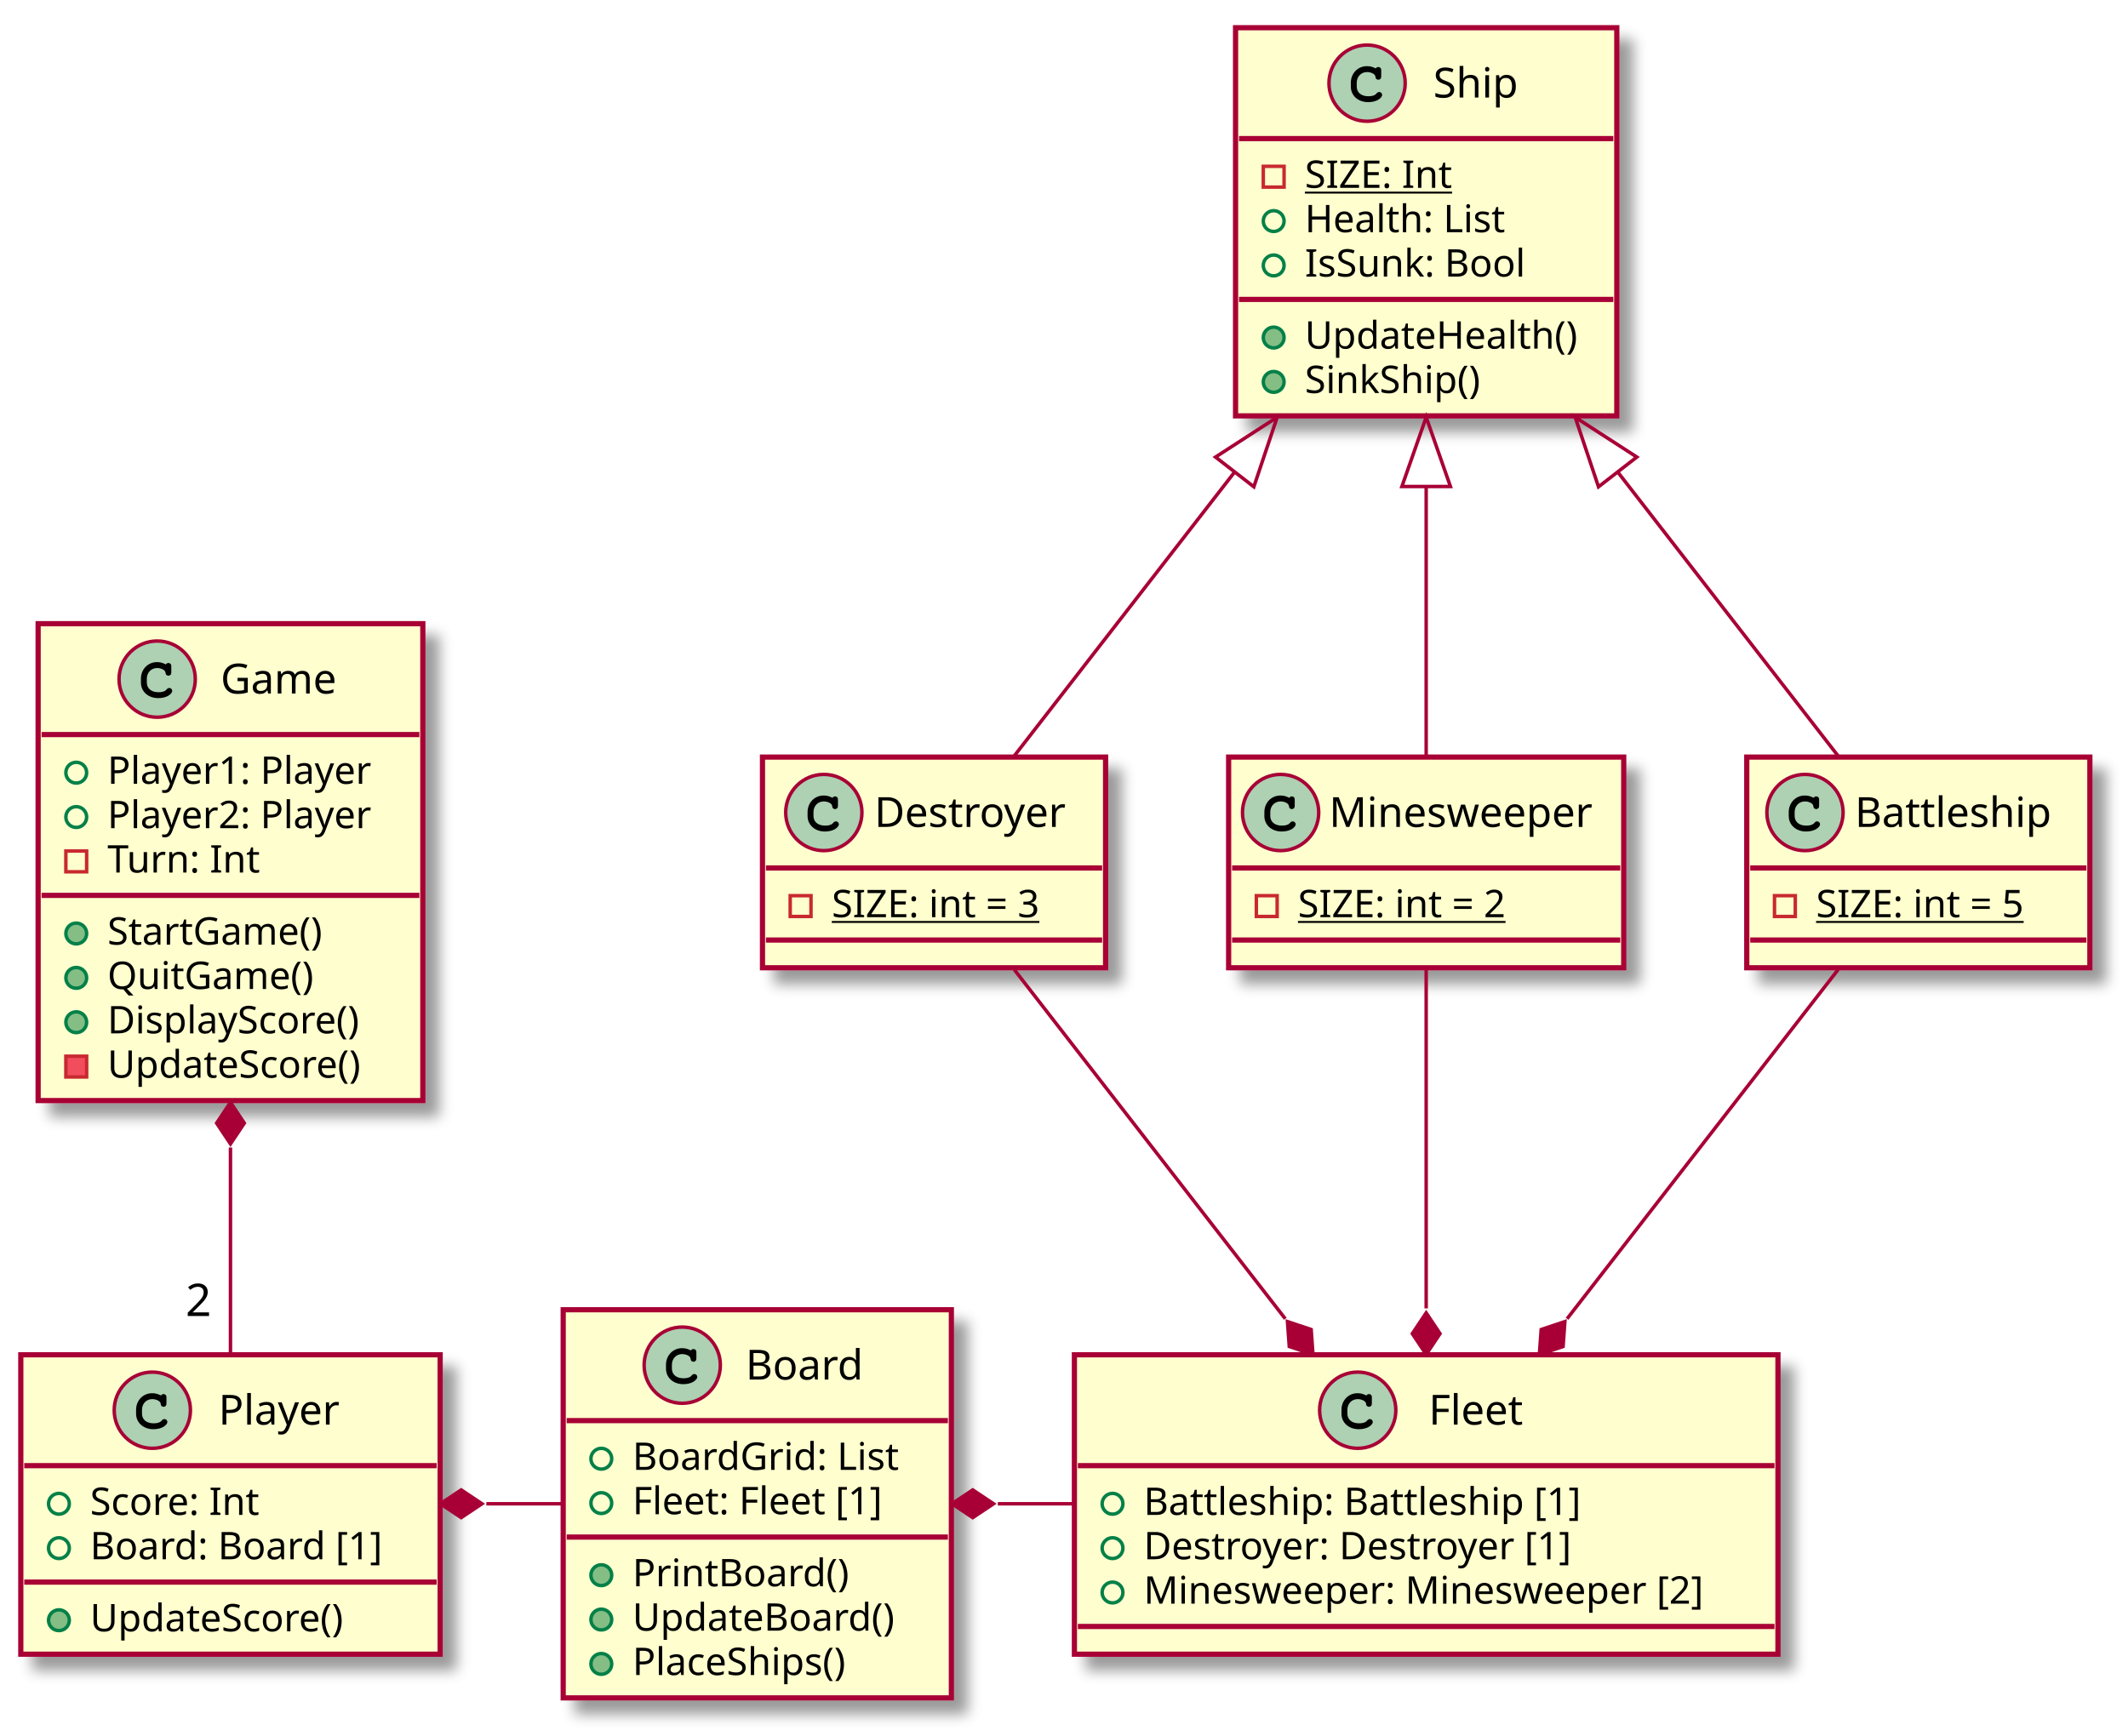
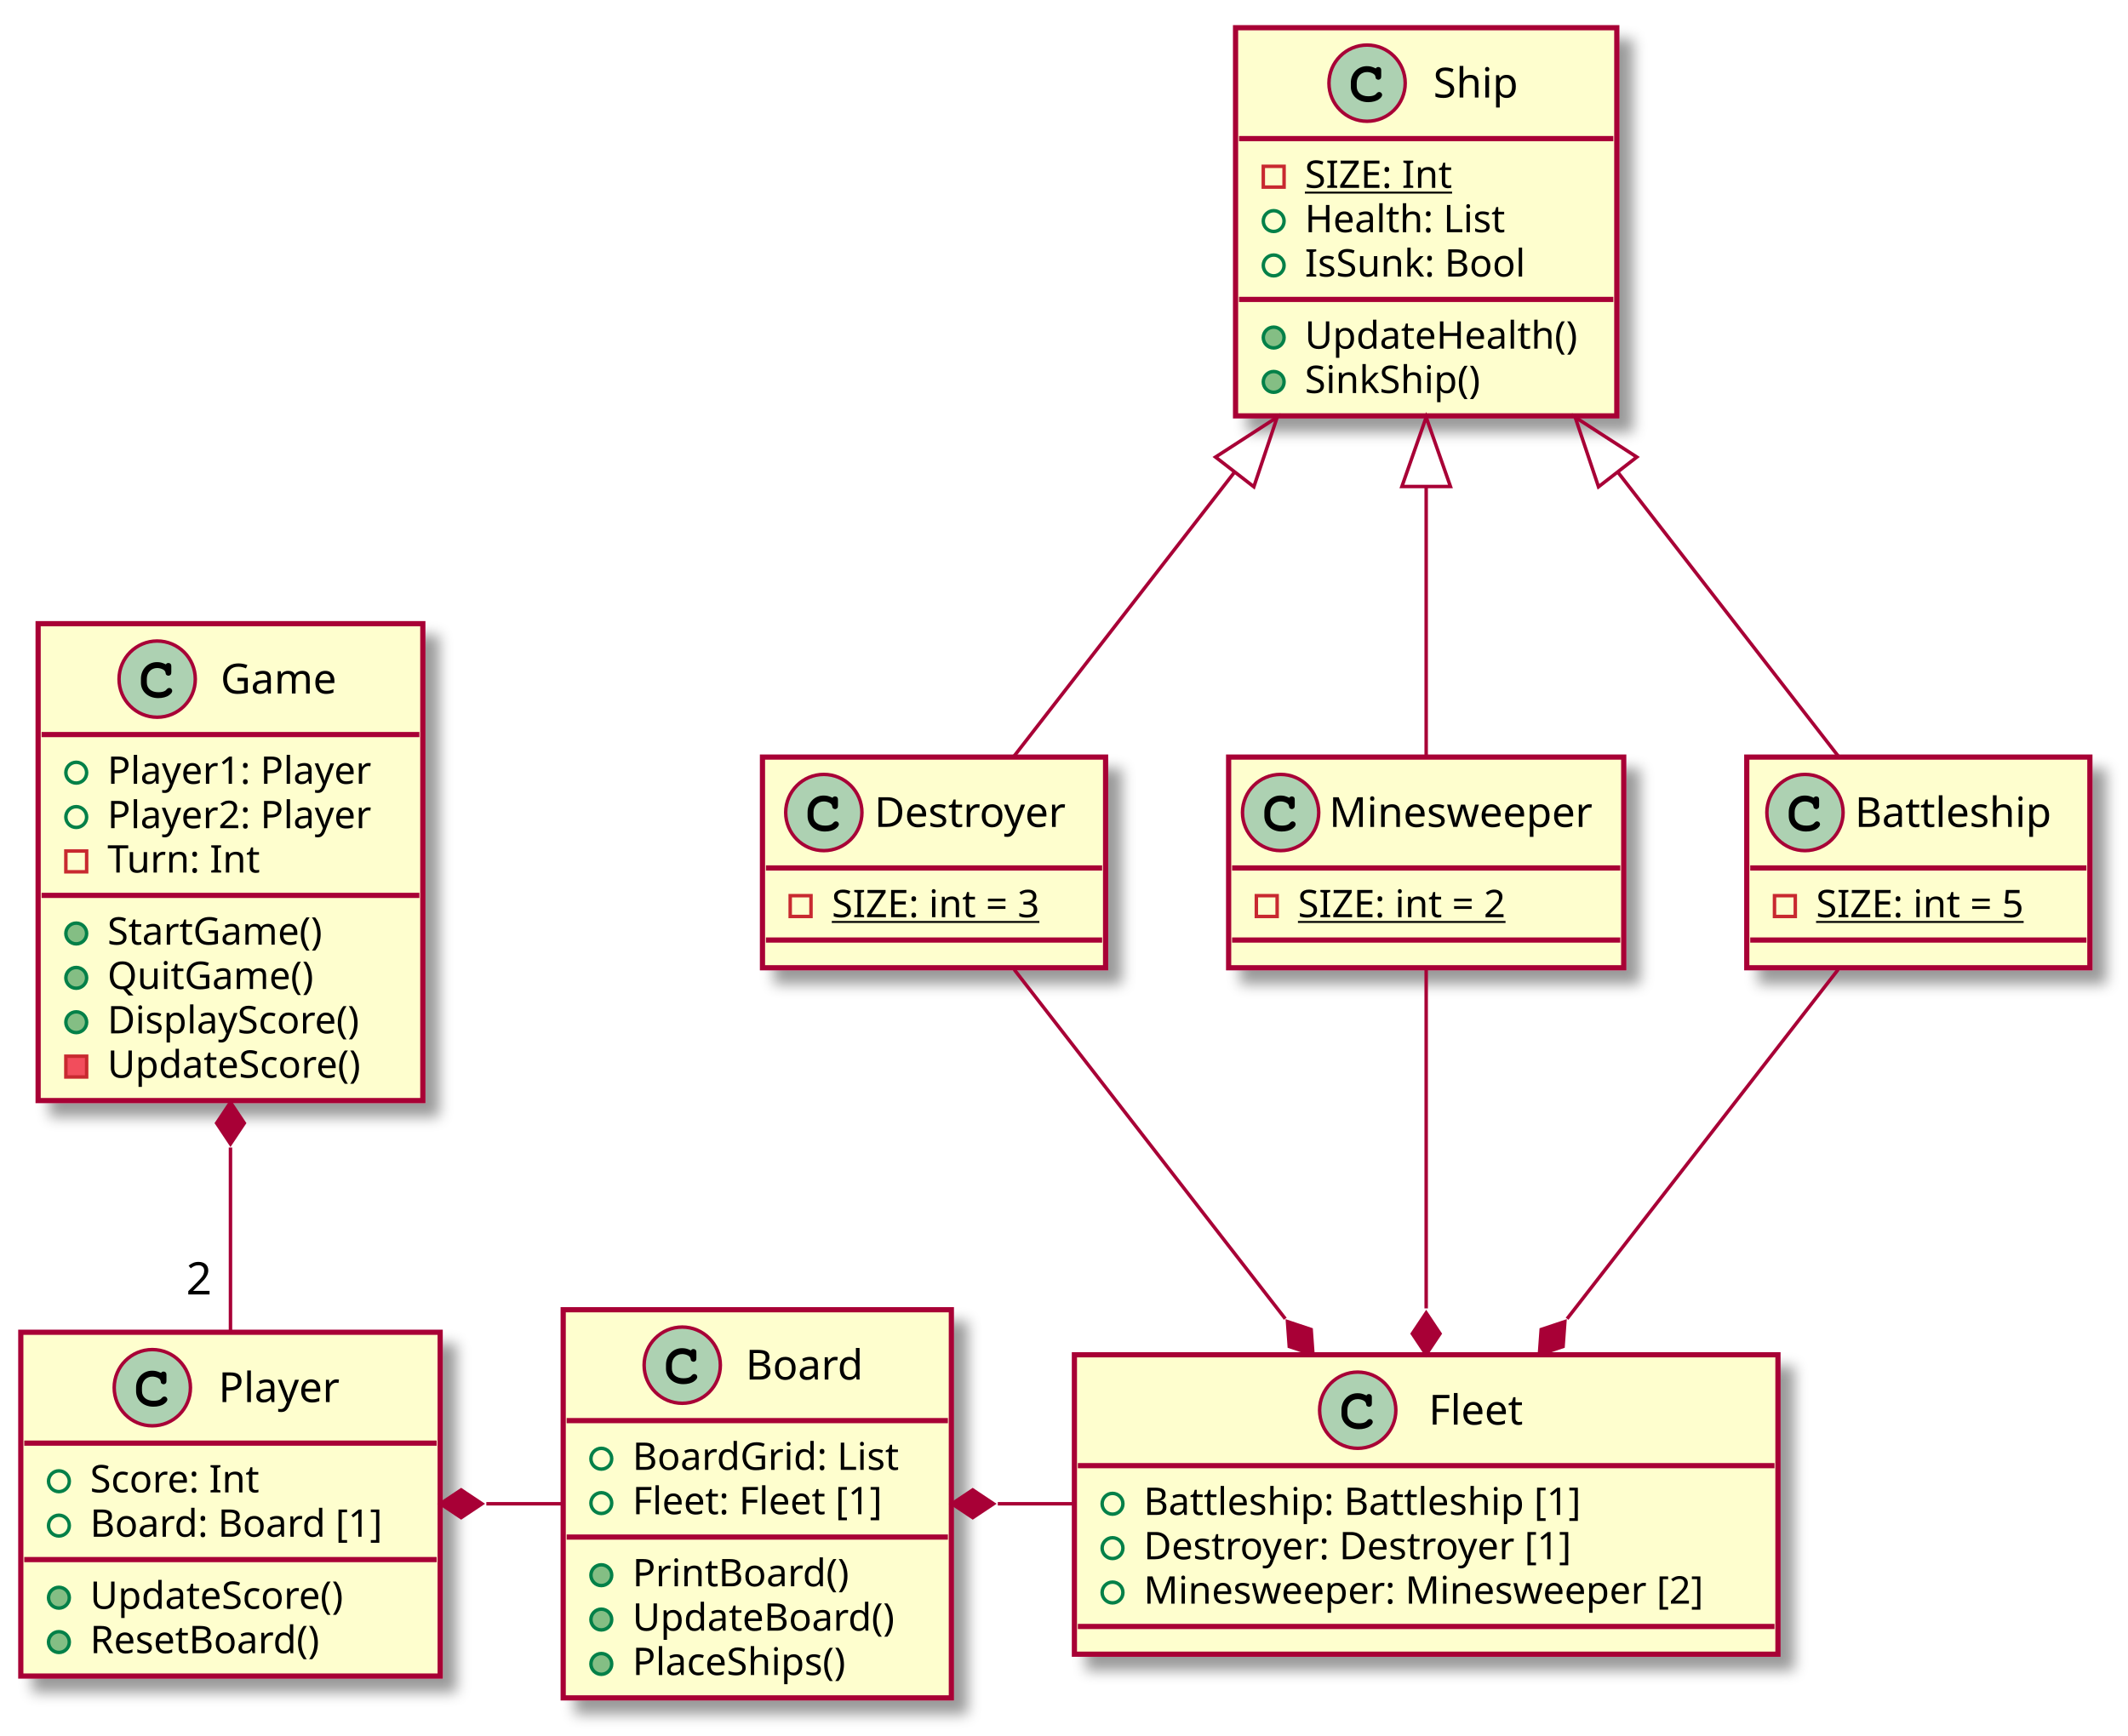
<svg xmlns="http://www.w3.org/2000/svg" contentScriptType="application/ecmascript" contentStyleType="text/css" height="501px" preserveAspectRatio="none" style="width:614px;height:501px;" version="1.1" viewBox="0 0 614 501" width="614px" zoomAndPan="magnify">
  <defs>
-     <filter height="300%" id="f1xkwtcz4567qz" width="300%" x="-1" y="-1">
+     <filter height="300%" id="f1buubkhxkmzqp" width="300%" x="-1" y="-1">
      <feGaussianBlur result="blurOut" stdDeviation="2.0" />
      <feColorMatrix in="blurOut" result="blurOut2" type="matrix" values="0 0 0 0 0 0 0 0 0 0 0 0 0 0 0 0 0 0 .4 0" />
      <feOffset dx="4.0" dy="4.0" in="blurOut2" result="blurOut3" />
      <feBlend in="SourceGraphic" in2="blurOut3" mode="normal" />
    </filter>
  </defs>
  <g>
-     <rect fill="#FEFECE" filter="url(#f1xkwtcz4567qz)" height="137.633" id="Game" style="stroke: #A80036; stroke-width: 1.5;" width="111" x="11" y="180" />
+     <rect fill="#FEFECE" filter="url(#f1buubkhxkmzqp)" height="137.633" id="Game" style="stroke: #A80036; stroke-width: 1.5;" width="111" x="11" y="180" />
    <ellipse cx="45.35" cy="196" fill="#ADD1B2" rx="11" ry="11" style="stroke: #A80036; stroke-width: 1.0;" />
    <path d="M47.694,191.672 L47.866,191.75 C48.084,191.438 48.288,191.344 48.584,191.344 C48.881,191.344 49.163,191.484 49.319,191.75 C49.413,191.906 49.428,192.031 49.428,192.469 L49.428,193.891 C49.428,194.312 49.397,194.5 49.288,194.656 C49.116,194.875 48.85,195.016 48.584,195.016 C48.366,195.016 48.131,194.906 47.991,194.766 C47.85,194.641 47.819,194.516 47.756,194.109 C47.663,193.703 47.491,193.484 47.006,193.203 C46.538,192.953 45.928,192.797 45.35,192.797 C43.616,192.797 42.366,194.109 42.366,195.891 L42.366,196.984 C42.366,198.688 43.663,199.781 45.709,199.781 C46.475,199.781 47.163,199.656 47.584,199.391 C47.772,199.297 47.772,199.297 48.225,198.812 C48.413,198.625 48.616,198.547 48.834,198.547 C49.303,198.547 49.694,198.938 49.694,199.391 C49.694,199.781 49.366,200.234 48.788,200.641 C48.038,201.188 46.881,201.484 45.663,201.484 C42.772,201.484 40.663,199.594 40.663,197.016 L40.663,195.891 C40.663,193.172 42.663,191.094 45.288,191.094 C46.163,191.094 46.756,191.234 47.694,191.672 Z " />
    <text fill="#000000" font-family="sans-serif" font-size="12" lengthAdjust="spacingAndGlyphs" textLength="36" x="63.65" y="200.154">Game</text>
    <line style="stroke: #A80036; stroke-width: 1.5;" x1="12" x2="121" y1="212" y2="212" />
    <ellipse cx="22" cy="223" fill="none" rx="3" ry="3" style="stroke: #038048; stroke-width: 1.0;" />
    <text fill="#000000" font-family="sans-serif" font-size="11" lengthAdjust="spacingAndGlyphs" textLength="85" x="31" y="226.21">Player1: Player</text>
    <ellipse cx="22" cy="235.805" fill="none" rx="3" ry="3" style="stroke: #038048; stroke-width: 1.0;" />
    <text fill="#000000" font-family="sans-serif" font-size="11" lengthAdjust="spacingAndGlyphs" textLength="85" x="31" y="239.015">Player2: Player</text>
    <rect fill="none" height="6" style="stroke: #C82930; stroke-width: 1.0;" width="6" x="19" y="245.609" />
    <text fill="#000000" font-family="sans-serif" font-size="11" lengthAdjust="spacingAndGlyphs" textLength="48" x="31" y="251.82">Turn: Int</text>
    <line style="stroke: #A80036; stroke-width: 1.5;" x1="12" x2="121" y1="258.414" y2="258.414" />
    <ellipse cx="22" cy="269.414" fill="#84BE84" rx="3" ry="3" style="stroke: #038048; stroke-width: 1.0;" />
    <text fill="#000000" font-family="sans-serif" font-size="11" lengthAdjust="spacingAndGlyphs" textLength="70" x="31" y="272.625">StartGame()</text>
    <ellipse cx="22" cy="282.219" fill="#84BE84" rx="3" ry="3" style="stroke: #038048; stroke-width: 1.0;" />
    <text fill="#000000" font-family="sans-serif" font-size="11" lengthAdjust="spacingAndGlyphs" textLength="65" x="31" y="285.429">QuitGame()</text>
    <ellipse cx="22" cy="295.023" fill="#84BE84" rx="3" ry="3" style="stroke: #038048; stroke-width: 1.0;" />
    <text fill="#000000" font-family="sans-serif" font-size="11" lengthAdjust="spacingAndGlyphs" textLength="82" x="31" y="298.234">DisplayScore()</text>
    <rect fill="#F24D5C" height="6" style="stroke: #C82930; stroke-width: 1.0;" width="6" x="19" y="304.828" />
    <text fill="#000000" font-family="sans-serif" font-size="11" lengthAdjust="spacingAndGlyphs" textLength="81" x="31" y="311.039">UpdateScore()</text>
-     <rect fill="#FEFECE" filter="url(#f1xkwtcz4567qz)" height="112.023" id="Board" style="stroke: #A80036; stroke-width: 1.5;" width="112" x="162.5" y="378" />
+     <rect fill="#FEFECE" filter="url(#f1buubkhxkmzqp)" height="112.023" id="Board" style="stroke: #A80036; stroke-width: 1.5;" width="112" x="162.5" y="378" />
    <ellipse cx="196.85" cy="394" fill="#ADD1B2" rx="11" ry="11" style="stroke: #A80036; stroke-width: 1.0;" />
    <path d="M199.194,389.672 L199.366,389.75 C199.584,389.438 199.787,389.344 200.084,389.344 C200.381,389.344 200.662,389.484 200.819,389.75 C200.912,389.906 200.928,390.031 200.928,390.469 L200.928,391.891 C200.928,392.312 200.897,392.5 200.787,392.656 C200.616,392.875 200.35,393.016 200.084,393.016 C199.866,393.016 199.631,392.906 199.491,392.766 C199.35,392.641 199.319,392.516 199.256,392.109 C199.162,391.703 198.991,391.484 198.506,391.203 C198.037,390.953 197.428,390.797 196.85,390.797 C195.116,390.797 193.866,392.109 193.866,393.891 L193.866,394.984 C193.866,396.688 195.162,397.781 197.209,397.781 C197.975,397.781 198.662,397.656 199.084,397.391 C199.272,397.297 199.272,397.297 199.725,396.812 C199.912,396.625 200.116,396.547 200.334,396.547 C200.803,396.547 201.194,396.938 201.194,397.391 C201.194,397.781 200.866,398.234 200.287,398.641 C199.537,399.188 198.381,399.484 197.162,399.484 C194.272,399.484 192.162,397.594 192.162,395.016 L192.162,393.891 C192.162,391.172 194.162,389.094 196.787,389.094 C197.662,389.094 198.256,389.234 199.194,389.672 Z " />
    <text fill="#000000" font-family="sans-serif" font-size="12" lengthAdjust="spacingAndGlyphs" textLength="37" x="215.15" y="398.154">Board</text>
    <line style="stroke: #A80036; stroke-width: 1.5;" x1="163.5" x2="273.5" y1="410" y2="410" />
    <ellipse cx="173.5" cy="421" fill="none" rx="3" ry="3" style="stroke: #038048; stroke-width: 1.0;" />
    <text fill="#000000" font-family="sans-serif" font-size="11" lengthAdjust="spacingAndGlyphs" textLength="86" x="182.5" y="424.21">BoardGrid: List</text>
    <ellipse cx="173.5" cy="433.805" fill="none" rx="3" ry="3" style="stroke: #038048; stroke-width: 1.0;" />
    <text fill="#000000" font-family="sans-serif" font-size="11" lengthAdjust="spacingAndGlyphs" textLength="81" x="182.5" y="437.015">Fleet: Fleet [1]</text>
    <line style="stroke: #A80036; stroke-width: 1.5;" x1="163.5" x2="273.5" y1="443.609" y2="443.609" />
    <ellipse cx="173.5" cy="454.609" fill="#84BE84" rx="3" ry="3" style="stroke: #038048; stroke-width: 1.0;" />
    <text fill="#000000" font-family="sans-serif" font-size="11" lengthAdjust="spacingAndGlyphs" textLength="68" x="182.5" y="457.82">PrintBoard()</text>
    <ellipse cx="173.5" cy="467.414" fill="#84BE84" rx="3" ry="3" style="stroke: #038048; stroke-width: 1.0;" />
    <text fill="#000000" font-family="sans-serif" font-size="11" lengthAdjust="spacingAndGlyphs" textLength="82" x="182.5" y="470.625">UpdateBoard()</text>
    <ellipse cx="173.5" cy="480.219" fill="#84BE84" rx="3" ry="3" style="stroke: #038048; stroke-width: 1.0;" />
    <text fill="#000000" font-family="sans-serif" font-size="11" lengthAdjust="spacingAndGlyphs" textLength="70" x="182.5" y="483.429">PlaceShips()</text>
-     <rect fill="#FEFECE" filter="url(#f1xkwtcz4567qz)" height="86.414" id="Player" style="stroke: #A80036; stroke-width: 1.5;" width="121" x="6" y="391" />
-     <ellipse cx="43.95" cy="407" fill="#ADD1B2" rx="11" ry="11" style="stroke: #A80036; stroke-width: 1.0;" />
-     <path d="M46.294,402.672 L46.466,402.75 C46.684,402.438 46.888,402.344 47.184,402.344 C47.481,402.344 47.763,402.484 47.919,402.75 C48.013,402.906 48.028,403.031 48.028,403.469 L48.028,404.891 C48.028,405.312 47.997,405.5 47.888,405.656 C47.716,405.875 47.45,406.016 47.184,406.016 C46.966,406.016 46.731,405.906 46.591,405.766 C46.45,405.641 46.419,405.516 46.356,405.109 C46.263,404.703 46.091,404.484 45.606,404.203 C45.138,403.953 44.528,403.797 43.95,403.797 C42.216,403.797 40.966,405.109 40.966,406.891 L40.966,407.984 C40.966,409.688 42.263,410.781 44.309,410.781 C45.075,410.781 45.763,410.656 46.184,410.391 C46.372,410.297 46.372,410.297 46.825,409.812 C47.013,409.625 47.216,409.547 47.434,409.547 C47.903,409.547 48.294,409.938 48.294,410.391 C48.294,410.781 47.966,411.234 47.388,411.641 C46.638,412.188 45.481,412.484 44.263,412.484 C41.372,412.484 39.263,410.594 39.263,408.016 L39.263,406.891 C39.263,404.172 41.263,402.094 43.888,402.094 C44.763,402.094 45.356,402.234 46.294,402.672 Z " />
-     <text fill="#000000" font-family="sans-serif" font-size="12" lengthAdjust="spacingAndGlyphs" textLength="38" x="63.05" y="411.154">Player</text>
-     <line style="stroke: #A80036; stroke-width: 1.5;" x1="7" x2="126" y1="423" y2="423" />
-     <ellipse cx="17" cy="434" fill="none" rx="3" ry="3" style="stroke: #038048; stroke-width: 1.0;" />
-     <text fill="#000000" font-family="sans-serif" font-size="11" lengthAdjust="spacingAndGlyphs" textLength="55" x="26" y="437.21">Score: Int</text>
-     <ellipse cx="17" cy="446.805" fill="none" rx="3" ry="3" style="stroke: #038048; stroke-width: 1.0;" />
-     <text fill="#000000" font-family="sans-serif" font-size="11" lengthAdjust="spacingAndGlyphs" textLength="95" x="26" y="450.015">Board: Board [1]</text>
-     <line style="stroke: #A80036; stroke-width: 1.5;" x1="7" x2="126" y1="456.609" y2="456.609" />
-     <ellipse cx="17" cy="467.609" fill="#84BE84" rx="3" ry="3" style="stroke: #038048; stroke-width: 1.0;" />
-     <text fill="#000000" font-family="sans-serif" font-size="11" lengthAdjust="spacingAndGlyphs" textLength="81" x="26" y="470.82">UpdateScore()</text>
-     <rect fill="#FEFECE" filter="url(#f1xkwtcz4567qz)" height="112.023" id="Ship" style="stroke: #A80036; stroke-width: 1.5;" width="110" x="356.5" y="8" />
+     <rect fill="#FEFECE" filter="url(#f1buubkhxkmzqp)" height="99.219" id="Player" style="stroke: #A80036; stroke-width: 1.5;" width="121" x="6" y="384.5" />
+     <ellipse cx="43.95" cy="400.5" fill="#ADD1B2" rx="11" ry="11" style="stroke: #A80036; stroke-width: 1.0;" />
+     <path d="M46.294,396.172 L46.466,396.25 C46.684,395.938 46.888,395.844 47.184,395.844 C47.481,395.844 47.763,395.984 47.919,396.25 C48.013,396.406 48.028,396.531 48.028,396.969 L48.028,398.391 C48.028,398.812 47.997,399 47.888,399.156 C47.716,399.375 47.45,399.516 47.184,399.516 C46.966,399.516 46.731,399.406 46.591,399.266 C46.45,399.141 46.419,399.016 46.356,398.609 C46.263,398.203 46.091,397.984 45.606,397.703 C45.138,397.453 44.528,397.297 43.95,397.297 C42.216,397.297 40.966,398.609 40.966,400.391 L40.966,401.484 C40.966,403.188 42.263,404.281 44.309,404.281 C45.075,404.281 45.763,404.156 46.184,403.891 C46.372,403.797 46.372,403.797 46.825,403.312 C47.013,403.125 47.216,403.047 47.434,403.047 C47.903,403.047 48.294,403.438 48.294,403.891 C48.294,404.281 47.966,404.734 47.388,405.141 C46.638,405.688 45.481,405.984 44.263,405.984 C41.372,405.984 39.263,404.094 39.263,401.516 L39.263,400.391 C39.263,397.672 41.263,395.594 43.888,395.594 C44.763,395.594 45.356,395.734 46.294,396.172 Z " />
+     <text fill="#000000" font-family="sans-serif" font-size="12" lengthAdjust="spacingAndGlyphs" textLength="38" x="63.05" y="404.654">Player</text>
+     <line style="stroke: #A80036; stroke-width: 1.5;" x1="7" x2="126" y1="416.5" y2="416.5" />
+     <ellipse cx="17" cy="427.5" fill="none" rx="3" ry="3" style="stroke: #038048; stroke-width: 1.0;" />
+     <text fill="#000000" font-family="sans-serif" font-size="11" lengthAdjust="spacingAndGlyphs" textLength="55" x="26" y="430.71">Score: Int</text>
+     <ellipse cx="17" cy="440.305" fill="none" rx="3" ry="3" style="stroke: #038048; stroke-width: 1.0;" />
+     <text fill="#000000" font-family="sans-serif" font-size="11" lengthAdjust="spacingAndGlyphs" textLength="95" x="26" y="443.515">Board: Board [1]</text>
+     <line style="stroke: #A80036; stroke-width: 1.5;" x1="7" x2="126" y1="450.109" y2="450.109" />
+     <ellipse cx="17" cy="461.109" fill="#84BE84" rx="3" ry="3" style="stroke: #038048; stroke-width: 1.0;" />
+     <text fill="#000000" font-family="sans-serif" font-size="11" lengthAdjust="spacingAndGlyphs" textLength="81" x="26" y="464.32">UpdateScore()</text>
+     <ellipse cx="17" cy="473.914" fill="#84BE84" rx="3" ry="3" style="stroke: #038048; stroke-width: 1.0;" />
+     <text fill="#000000" font-family="sans-serif" font-size="11" lengthAdjust="spacingAndGlyphs" textLength="74" x="26" y="477.125">ResetBoard()</text>
+     <rect fill="#FEFECE" filter="url(#f1buubkhxkmzqp)" height="112.023" id="Ship" style="stroke: #A80036; stroke-width: 1.5;" width="110" x="356.5" y="8" />
    <ellipse cx="394.45" cy="24" fill="#ADD1B2" rx="11" ry="11" style="stroke: #A80036; stroke-width: 1.0;" />
    <path d="M396.794,19.672 L396.966,19.75 C397.184,19.438 397.387,19.344 397.684,19.344 C397.981,19.344 398.262,19.484 398.419,19.75 C398.512,19.906 398.528,20.031 398.528,20.469 L398.528,21.891 C398.528,22.312 398.497,22.5 398.387,22.656 C398.216,22.875 397.95,23.016 397.684,23.016 C397.466,23.016 397.231,22.906 397.091,22.766 C396.95,22.641 396.919,22.516 396.856,22.109 C396.762,21.703 396.591,21.484 396.106,21.203 C395.637,20.953 395.028,20.797 394.45,20.797 C392.716,20.797 391.466,22.109 391.466,23.891 L391.466,24.984 C391.466,26.688 392.762,27.781 394.809,27.781 C395.575,27.781 396.262,27.656 396.684,27.391 C396.872,27.297 396.872,27.297 397.325,26.812 C397.512,26.625 397.716,26.547 397.934,26.547 C398.403,26.547 398.794,26.938 398.794,27.391 C398.794,27.781 398.466,28.234 397.887,28.641 C397.137,29.188 395.981,29.484 394.762,29.484 C391.872,29.484 389.762,27.594 389.762,25.016 L389.762,23.891 C389.762,21.172 391.762,19.094 394.387,19.094 C395.262,19.094 395.856,19.234 396.794,19.672 Z " />
    <text fill="#000000" font-family="sans-serif" font-size="12" lengthAdjust="spacingAndGlyphs" textLength="27" x="413.55" y="28.154">Ship</text>
    <line style="stroke: #A80036; stroke-width: 1.5;" x1="357.5" x2="465.5" y1="40" y2="40" />
    <rect fill="none" height="6" style="stroke: #C82930; stroke-width: 1.0;" width="6" x="364.5" y="48" />
    <text fill="#000000" font-family="sans-serif" font-size="11" lengthAdjust="spacingAndGlyphs" text-decoration="underline" textLength="49" x="376.5" y="54.21">SIZE: Int</text>
    <ellipse cx="367.5" cy="63.805" fill="none" rx="3" ry="3" style="stroke: #038048; stroke-width: 1.0;" />
    <text fill="#000000" font-family="sans-serif" font-size="11" lengthAdjust="spacingAndGlyphs" textLength="64" x="376.5" y="67.015">Health: List</text>
    <ellipse cx="367.5" cy="76.609" fill="none" rx="3" ry="3" style="stroke: #038048; stroke-width: 1.0;" />
    <text fill="#000000" font-family="sans-serif" font-size="11" lengthAdjust="spacingAndGlyphs" textLength="71" x="376.5" y="79.82">IsSunk: Bool</text>
    <line style="stroke: #A80036; stroke-width: 1.5;" x1="357.5" x2="465.5" y1="86.414" y2="86.414" />
    <ellipse cx="367.5" cy="97.414" fill="#84BE84" rx="3" ry="3" style="stroke: #038048; stroke-width: 1.0;" />
    <text fill="#000000" font-family="sans-serif" font-size="11" lengthAdjust="spacingAndGlyphs" textLength="84" x="376.5" y="100.624">UpdateHealth()</text>
    <ellipse cx="367.5" cy="110.219" fill="#84BE84" rx="3" ry="3" style="stroke: #038048; stroke-width: 1.0;" />
    <text fill="#000000" font-family="sans-serif" font-size="11" lengthAdjust="spacingAndGlyphs" textLength="57" x="376.5" y="113.429">SinkShip()</text>
-     <rect fill="#FEFECE" filter="url(#f1xkwtcz4567qz)" height="60.805" id="Battleship" style="stroke: #A80036; stroke-width: 1.5;" width="99" x="504" y="218.5" />
+     <rect fill="#FEFECE" filter="url(#f1buubkhxkmzqp)" height="60.805" id="Battleship" style="stroke: #A80036; stroke-width: 1.5;" width="99" x="504" y="218.5" />
    <ellipse cx="520.8" cy="234.5" fill="#ADD1B2" rx="11" ry="11" style="stroke: #A80036; stroke-width: 1.0;" />
    <path d="M523.144,230.172 L523.316,230.25 C523.534,229.938 523.737,229.844 524.034,229.844 C524.331,229.844 524.612,229.984 524.769,230.25 C524.862,230.406 524.878,230.531 524.878,230.969 L524.878,232.391 C524.878,232.812 524.847,233 524.737,233.156 C524.566,233.375 524.3,233.516 524.034,233.516 C523.816,233.516 523.581,233.406 523.441,233.266 C523.3,233.141 523.269,233.016 523.206,232.609 C523.112,232.203 522.941,231.984 522.456,231.703 C521.987,231.453 521.378,231.297 520.8,231.297 C519.066,231.297 517.816,232.609 517.816,234.391 L517.816,235.484 C517.816,237.188 519.112,238.281 521.159,238.281 C521.925,238.281 522.612,238.156 523.034,237.891 C523.222,237.797 523.222,237.797 523.675,237.312 C523.862,237.125 524.066,237.047 524.284,237.047 C524.753,237.047 525.144,237.438 525.144,237.891 C525.144,238.281 524.816,238.734 524.237,239.141 C523.487,239.688 522.331,239.984 521.112,239.984 C518.222,239.984 516.112,238.094 516.112,235.516 L516.112,234.391 C516.112,231.672 518.112,229.594 520.737,229.594 C521.612,229.594 522.206,229.734 523.144,230.172 Z " />
    <text fill="#000000" font-family="sans-serif" font-size="12" lengthAdjust="spacingAndGlyphs" textLength="63" x="535.2" y="238.654">Battleship</text>
    <line style="stroke: #A80036; stroke-width: 1.5;" x1="505" x2="602" y1="250.5" y2="250.5" />
    <rect fill="none" height="6" style="stroke: #C82930; stroke-width: 1.0;" width="6" x="512" y="258.5" />
    <text fill="#000000" font-family="sans-serif" font-size="11" lengthAdjust="spacingAndGlyphs" text-decoration="underline" textLength="73" x="524" y="264.71">SIZE: int = 5</text>
    <line style="stroke: #A80036; stroke-width: 1.5;" x1="505" x2="602" y1="271.305" y2="271.305" />
-     <rect fill="#FEFECE" filter="url(#f1xkwtcz4567qz)" height="60.805" id="Destroyer" style="stroke: #A80036; stroke-width: 1.5;" width="99" x="220" y="218.5" />
+     <rect fill="#FEFECE" filter="url(#f1buubkhxkmzqp)" height="60.805" id="Destroyer" style="stroke: #A80036; stroke-width: 1.5;" width="99" x="220" y="218.5" />
    <ellipse cx="237.7" cy="234.5" fill="#ADD1B2" rx="11" ry="11" style="stroke: #A80036; stroke-width: 1.0;" />
    <path d="M240.044,230.172 L240.216,230.25 C240.434,229.938 240.637,229.844 240.934,229.844 C241.231,229.844 241.512,229.984 241.669,230.25 C241.762,230.406 241.778,230.531 241.778,230.969 L241.778,232.391 C241.778,232.812 241.747,233 241.637,233.156 C241.466,233.375 241.2,233.516 240.934,233.516 C240.716,233.516 240.481,233.406 240.341,233.266 C240.2,233.141 240.169,233.016 240.106,232.609 C240.012,232.203 239.841,231.984 239.356,231.703 C238.887,231.453 238.278,231.297 237.7,231.297 C235.966,231.297 234.716,232.609 234.716,234.391 L234.716,235.484 C234.716,237.188 236.012,238.281 238.059,238.281 C238.825,238.281 239.512,238.156 239.934,237.891 C240.122,237.797 240.122,237.797 240.575,237.312 C240.762,237.125 240.966,237.047 241.184,237.047 C241.653,237.047 242.044,237.438 242.044,237.891 C242.044,238.281 241.716,238.734 241.137,239.141 C240.387,239.688 239.231,239.984 238.012,239.984 C235.122,239.984 233.012,238.094 233.012,235.516 L233.012,234.391 C233.012,231.672 235.012,229.594 237.637,229.594 C238.512,229.594 239.106,229.734 240.044,230.172 Z " />
    <text fill="#000000" font-family="sans-serif" font-size="12" lengthAdjust="spacingAndGlyphs" textLength="61" x="252.3" y="238.654">Destroyer</text>
    <line style="stroke: #A80036; stroke-width: 1.5;" x1="221" x2="318" y1="250.5" y2="250.5" />
    <rect fill="none" height="6" style="stroke: #C82930; stroke-width: 1.0;" width="6" x="228" y="258.5" />
    <text fill="#000000" font-family="sans-serif" font-size="11" lengthAdjust="spacingAndGlyphs" text-decoration="underline" textLength="73" x="240" y="264.71">SIZE: int = 3</text>
    <line style="stroke: #A80036; stroke-width: 1.5;" x1="221" x2="318" y1="271.305" y2="271.305" />
-     <rect fill="#FEFECE" filter="url(#f1xkwtcz4567qz)" height="60.805" id="Minesweeper" style="stroke: #A80036; stroke-width: 1.5;" width="114" x="354.5" y="218.5" />
+     <rect fill="#FEFECE" filter="url(#f1buubkhxkmzqp)" height="60.805" id="Minesweeper" style="stroke: #A80036; stroke-width: 1.5;" width="114" x="354.5" y="218.5" />
    <ellipse cx="369.5" cy="234.5" fill="#ADD1B2" rx="11" ry="11" style="stroke: #A80036; stroke-width: 1.0;" />
    <path d="M371.844,230.172 L372.016,230.25 C372.234,229.938 372.438,229.844 372.734,229.844 C373.031,229.844 373.312,229.984 373.469,230.25 C373.562,230.406 373.578,230.531 373.578,230.969 L373.578,232.391 C373.578,232.812 373.547,233 373.438,233.156 C373.266,233.375 373,233.516 372.734,233.516 C372.516,233.516 372.281,233.406 372.141,233.266 C372,233.141 371.969,233.016 371.906,232.609 C371.812,232.203 371.641,231.984 371.156,231.703 C370.688,231.453 370.078,231.297 369.5,231.297 C367.766,231.297 366.516,232.609 366.516,234.391 L366.516,235.484 C366.516,237.188 367.812,238.281 369.859,238.281 C370.625,238.281 371.312,238.156 371.734,237.891 C371.922,237.797 371.922,237.797 372.375,237.312 C372.562,237.125 372.766,237.047 372.984,237.047 C373.453,237.047 373.844,237.438 373.844,237.891 C373.844,238.281 373.516,238.734 372.938,239.141 C372.188,239.688 371.031,239.984 369.812,239.984 C366.922,239.984 364.812,238.094 364.812,235.516 L364.812,234.391 C364.812,231.672 366.812,229.594 369.438,229.594 C370.312,229.594 370.906,229.734 371.844,230.172 Z " />
    <text fill="#000000" font-family="sans-serif" font-size="12" lengthAdjust="spacingAndGlyphs" textLength="82" x="383.5" y="238.654">Minesweeper</text>
    <line style="stroke: #A80036; stroke-width: 1.5;" x1="355.5" x2="467.5" y1="250.5" y2="250.5" />
    <rect fill="none" height="6" style="stroke: #C82930; stroke-width: 1.0;" width="6" x="362.5" y="258.5" />
    <text fill="#000000" font-family="sans-serif" font-size="11" lengthAdjust="spacingAndGlyphs" text-decoration="underline" textLength="73" x="374.5" y="264.71">SIZE: int = 2</text>
    <line style="stroke: #A80036; stroke-width: 1.5;" x1="355.5" x2="467.5" y1="271.305" y2="271.305" />
-     <rect fill="#FEFECE" filter="url(#f1xkwtcz4567qz)" height="86.414" id="Fleet" style="stroke: #A80036; stroke-width: 1.5;" width="203" x="310" y="391" />
+     <rect fill="#FEFECE" filter="url(#f1buubkhxkmzqp)" height="86.414" id="Fleet" style="stroke: #A80036; stroke-width: 1.5;" width="203" x="310" y="391" />
    <ellipse cx="391.75" cy="407" fill="#ADD1B2" rx="11" ry="11" style="stroke: #A80036; stroke-width: 1.0;" />
    <path d="M394.094,402.672 L394.266,402.75 C394.484,402.438 394.688,402.344 394.984,402.344 C395.281,402.344 395.562,402.484 395.719,402.75 C395.812,402.906 395.828,403.031 395.828,403.469 L395.828,404.891 C395.828,405.312 395.797,405.5 395.688,405.656 C395.516,405.875 395.25,406.016 394.984,406.016 C394.766,406.016 394.531,405.906 394.391,405.766 C394.25,405.641 394.219,405.516 394.156,405.109 C394.062,404.703 393.891,404.484 393.406,404.203 C392.938,403.953 392.328,403.797 391.75,403.797 C390.016,403.797 388.766,405.109 388.766,406.891 L388.766,407.984 C388.766,409.688 390.062,410.781 392.109,410.781 C392.875,410.781 393.562,410.656 393.984,410.391 C394.172,410.297 394.172,410.297 394.625,409.812 C394.812,409.625 395.016,409.547 395.234,409.547 C395.703,409.547 396.094,409.938 396.094,410.391 C396.094,410.781 395.766,411.234 395.188,411.641 C394.438,412.188 393.281,412.484 392.062,412.484 C389.172,412.484 387.062,410.594 387.062,408.016 L387.062,406.891 C387.062,404.172 389.062,402.094 391.688,402.094 C392.562,402.094 393.156,402.234 394.094,402.672 Z " />
    <text fill="#000000" font-family="sans-serif" font-size="12" lengthAdjust="spacingAndGlyphs" textLength="31" x="412.25" y="411.154">Fleet</text>
    <line style="stroke: #A80036; stroke-width: 1.5;" x1="311" x2="512" y1="423" y2="423" />
    <ellipse cx="321" cy="434" fill="none" rx="3" ry="3" style="stroke: #038048; stroke-width: 1.0;" />
    <text fill="#000000" font-family="sans-serif" font-size="11" lengthAdjust="spacingAndGlyphs" textLength="141" x="330" y="437.21">Battleship: Battleship [1]</text>
    <ellipse cx="321" cy="446.805" fill="none" rx="3" ry="3" style="stroke: #038048; stroke-width: 1.0;" />
    <text fill="#000000" font-family="sans-serif" font-size="11" lengthAdjust="spacingAndGlyphs" textLength="139" x="330" y="450.015">Destroyer: Destroyer [1]</text>
    <ellipse cx="321" cy="459.609" fill="none" rx="3" ry="3" style="stroke: #038048; stroke-width: 1.0;" />
    <text fill="#000000" font-family="sans-serif" font-size="11" lengthAdjust="spacingAndGlyphs" textLength="177" x="330" y="462.82">Minesweeper: Minesweeper [2]</text>
    <line style="stroke: #A80036; stroke-width: 1.5;" x1="311" x2="512" y1="469.414" y2="469.414" />
-     <path d="M66.5,331.182 C66.5,351.779 66.5,373.081 66.5,390.844 " fill="none" id="Game&lt;-Player" style="stroke: #A80036; stroke-width: 1.0;" />
+     <path d="M66.5,331.182 C66.5,349.28 66.5,367.922 66.5,384.23 " fill="none" id="Game&lt;-Player" style="stroke: #A80036; stroke-width: 1.0;" />
    <polygon fill="#A80036" points="66.5,318.142,62.5,324.142,66.5,330.142,70.5,324.142,66.5,318.142" style="stroke: #A80036; stroke-width: 1.0;" />
-     <text fill="#000000" font-family="sans-serif" font-size="13" lengthAdjust="spacingAndGlyphs" textLength="8" x="53.544" y="379.815">2</text>
+     <text fill="#000000" font-family="sans-serif" font-size="13" lengthAdjust="spacingAndGlyphs" textLength="8" x="53.694" y="373.596">2</text>
    <path d="M140.323,434 C147.69,434 155.056,434 162.423,434 " fill="none" id="Player&lt;-Board" style="stroke: #A80036; stroke-width: 1.0;" />
    <polygon fill="#A80036" points="127.062,434,133.062,438,139.062,434,133.062,430,127.062,434" style="stroke: #A80036; stroke-width: 1.0;" />
    <path d="M287.895,434 C295.245,434 302.594,434 309.944,434 " fill="none" id="Board&lt;-Fleet" style="stroke: #A80036; stroke-width: 1.0;" />
    <polygon fill="#A80036" points="274.666,434,280.666,438,286.666,434,280.666,430,274.666,434" style="stroke: #A80036; stroke-width: 1.0;" />
    <path d="M530.369,279.809 C509.237,307.043 477.514,347.925 452.154,380.608 " fill="none" id="Battleship-&gt;Fleet" style="stroke: #A80036; stroke-width: 1.0;" />
    <polygon fill="#A80036" points="444.165,390.903,451.003,388.615,451.521,381.422,444.683,383.711,444.165,390.903" style="stroke: #A80036; stroke-width: 1.0;" />
    <path d="M292.631,279.809 C313.763,307.043 345.486,347.925 370.846,380.608 " fill="none" id="Destroyer-&gt;Fleet" style="stroke: #A80036; stroke-width: 1.0;" />
    <polygon fill="#A80036" points="378.835,390.903,378.317,383.711,371.479,381.422,371.997,388.615,378.835,390.903" style="stroke: #A80036; stroke-width: 1.0;" />
    <path d="M411.5,279.809 C411.5,306.218 411.5,345.46 411.5,377.615 " fill="none" id="Minesweeper-&gt;Fleet" style="stroke: #A80036; stroke-width: 1.0;" />
    <polygon fill="#A80036" points="411.5,390.903,415.5,384.903,411.5,378.903,407.5,384.903,411.5,390.903" style="stroke: #A80036; stroke-width: 1.0;" />
    <path d="M466.852,136.333 C488.978,164.848 513.237,196.112 530.445,218.288 " fill="none" id="Ship&lt;-Battleship" style="stroke: #A80036; stroke-width: 1.0;" />
    <polygon fill="none" points="461.221,140.495,454.49,120.403,472.281,131.912,461.221,140.495" style="stroke: #A80036; stroke-width: 1.0;" />
    <path d="M356.148,136.333 C334.022,164.848 309.763,196.112 292.555,218.288 " fill="none" id="Ship&lt;-Destroyer" style="stroke: #A80036; stroke-width: 1.0;" />
    <polygon fill="none" points="350.719,131.912,368.51,120.403,361.779,140.495,350.719,131.912" style="stroke: #A80036; stroke-width: 1.0;" />
    <path d="M411.5,140.73 C411.5,168.023 411.5,197.246 411.5,218.288 " fill="none" id="Ship&lt;-Minesweeper" style="stroke: #A80036; stroke-width: 1.0;" />
    <polygon fill="none" points="404.5,140.403,411.5,120.403,418.5,140.403,404.5,140.403" style="stroke: #A80036; stroke-width: 1.0;" />
  </g>
</svg>
